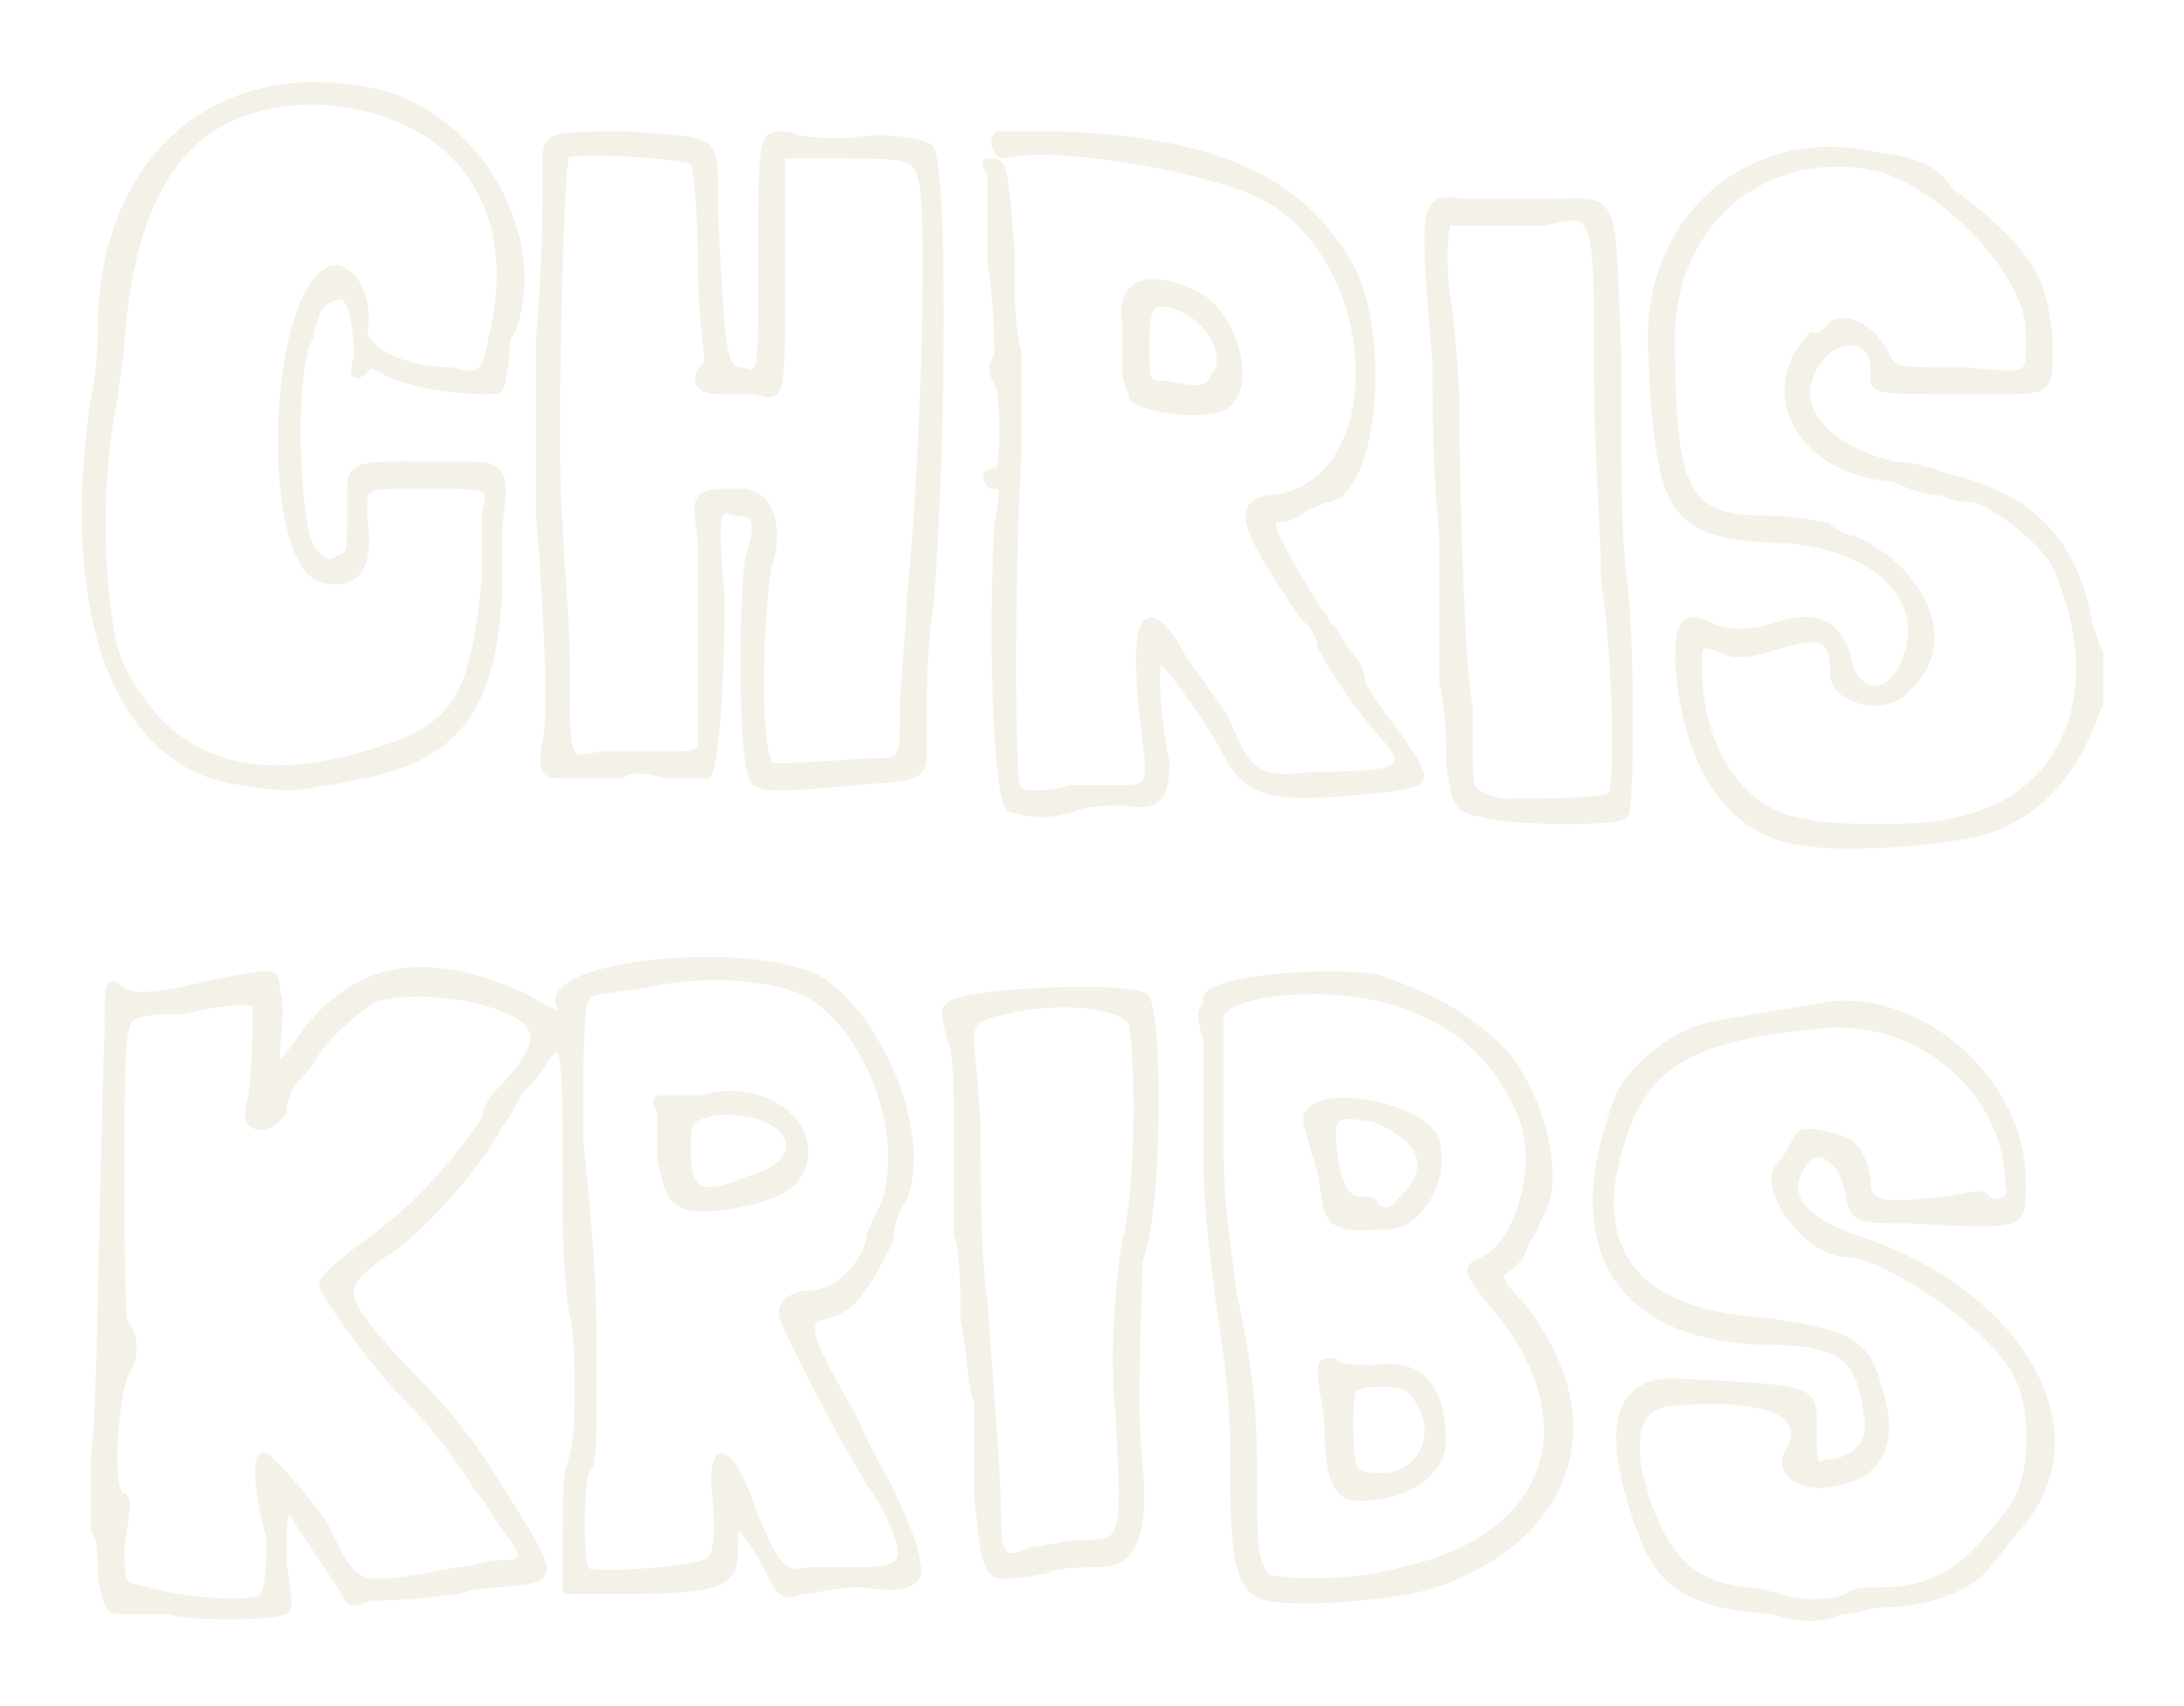
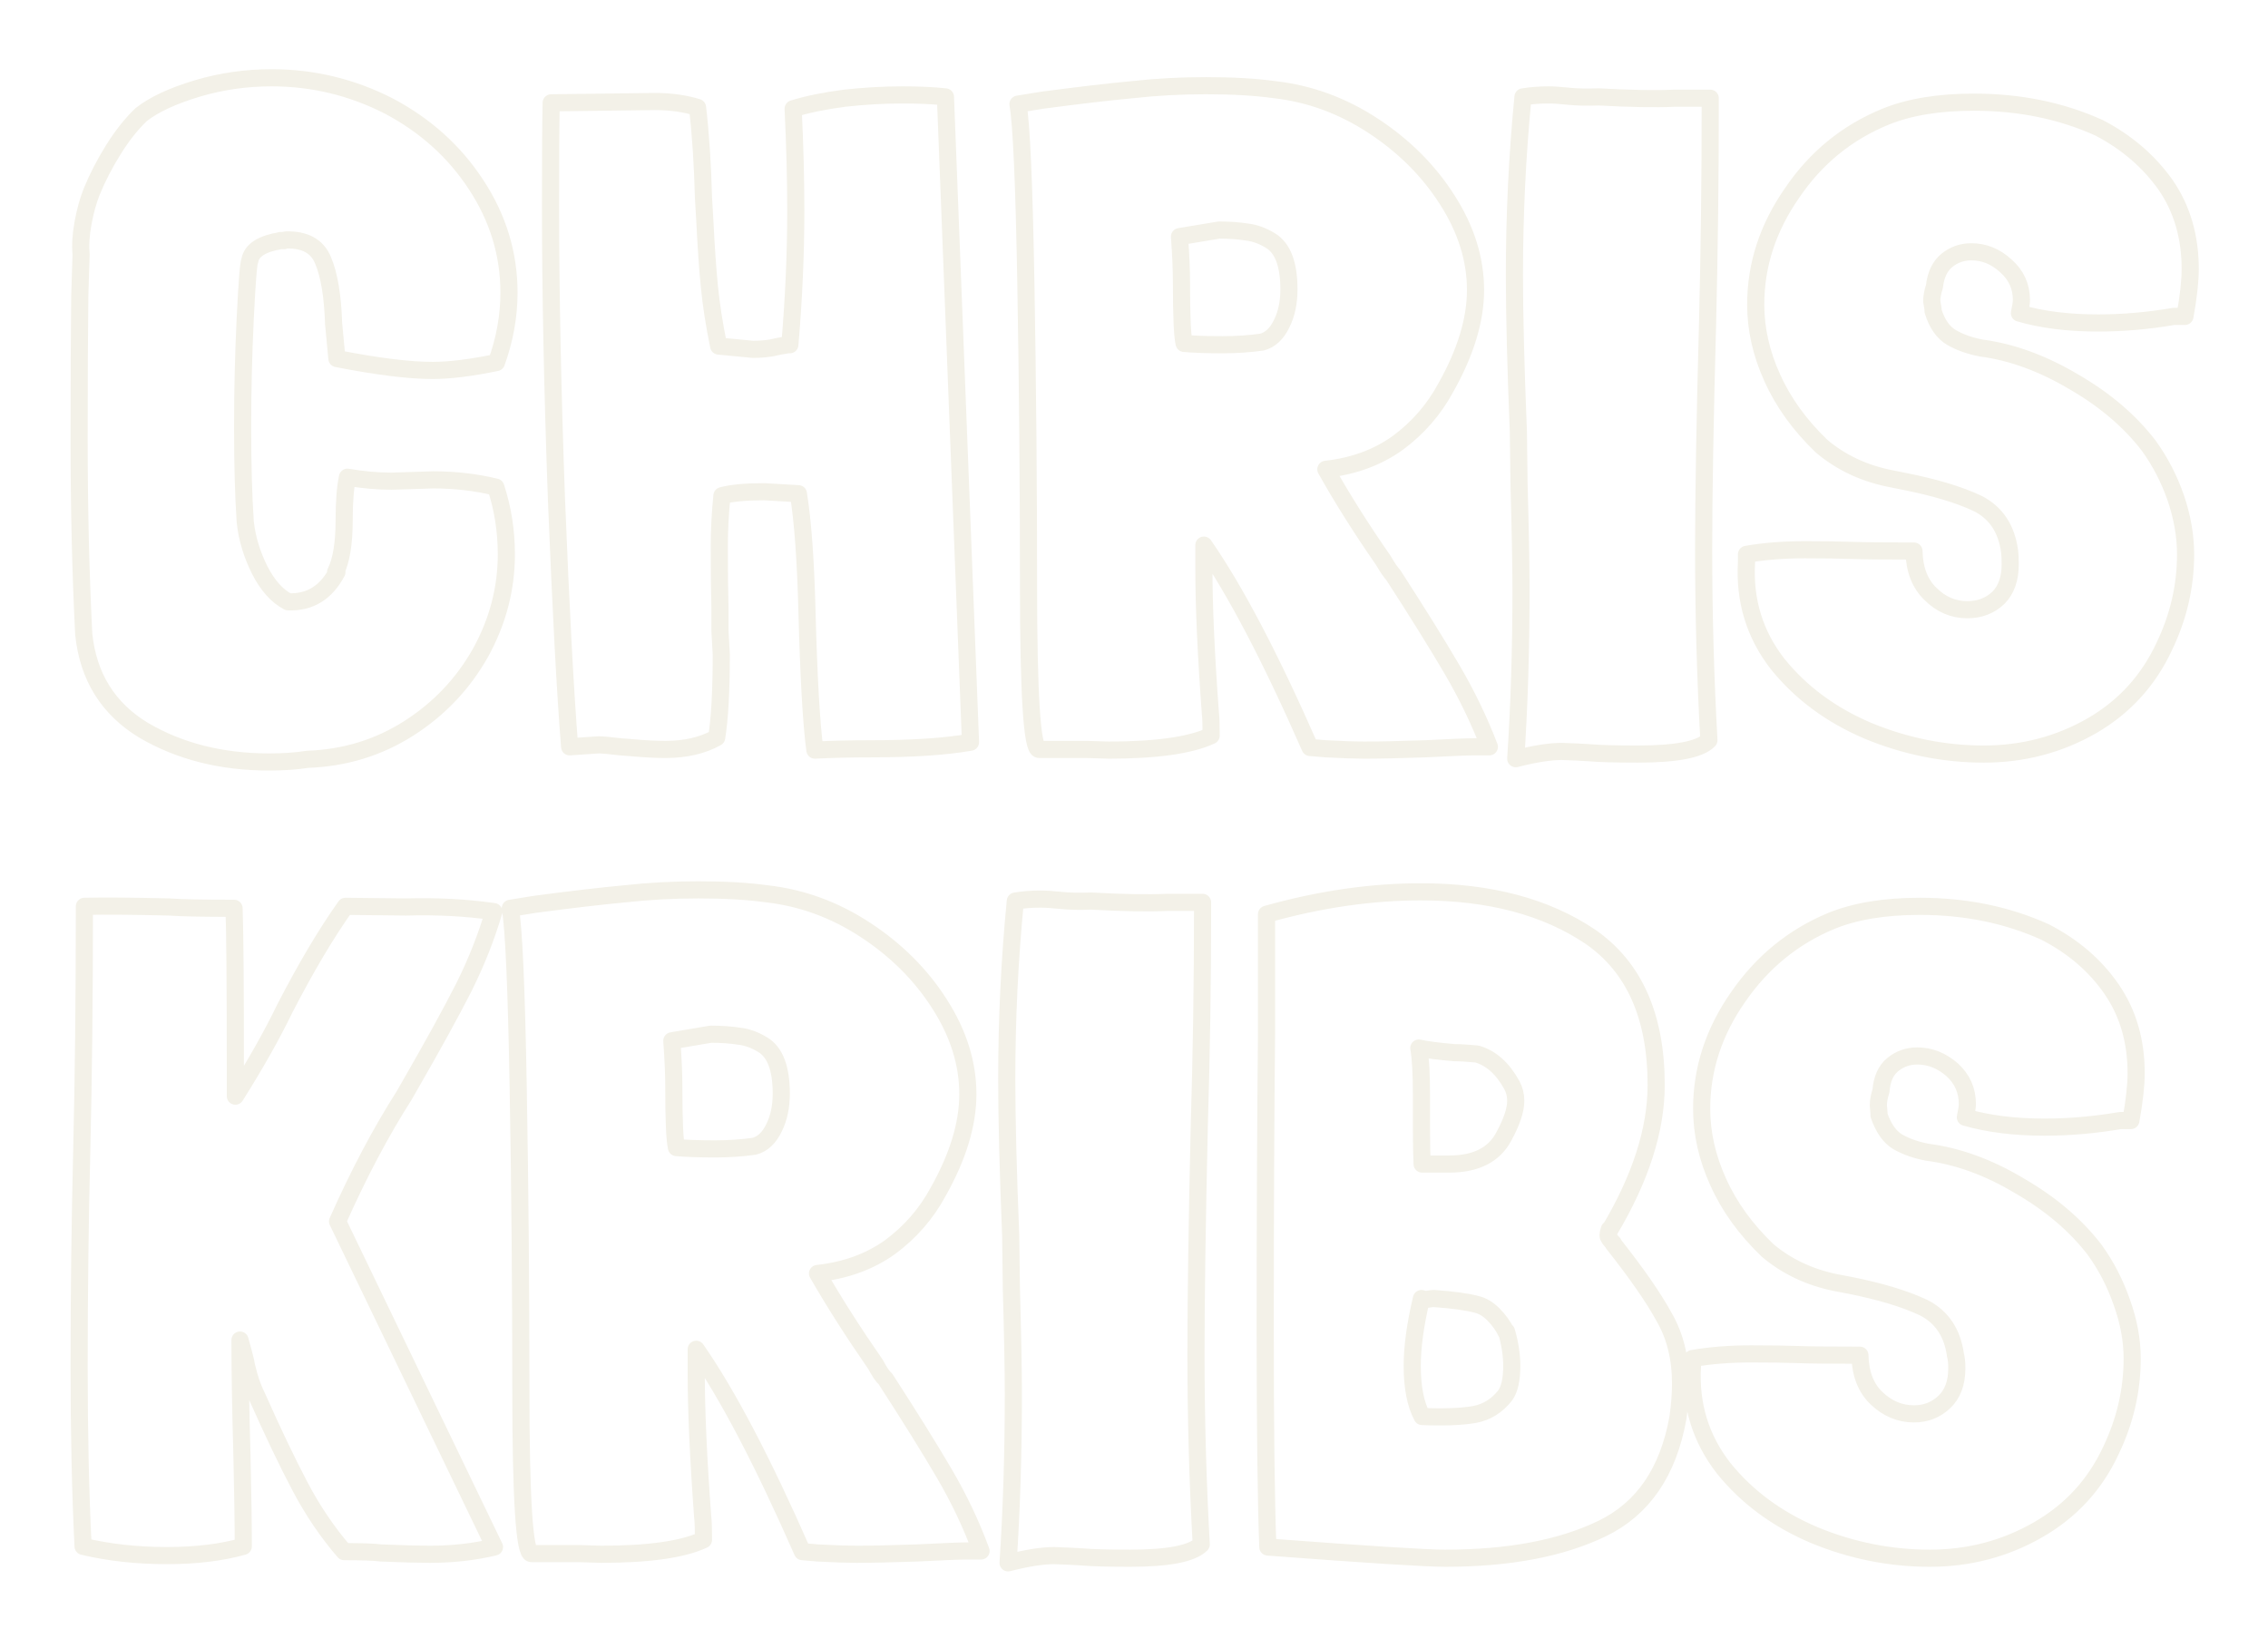
- <svg xmlns="http://www.w3.org/2000/svg" viewBox="-12 -12 324 253" fill="#f3f1e8">
-   <svg x="0" y="0" width="300" height="229" viewBox="0 0 300 229">
-     <path d="M13 227c-2 0-4 0-6 0c-3 0-3 0-4-5c0-3 0-6-1-7c0-2 0-5 0-11c1-7 1-33 2-63c0-7 0-8 2-6c2 1 5 1 13-1c10-2 10-2 10 1c1 2 0 7 0 10c-1 2 1 1 3-2c8-12 19-14 34-7c5 3 6 3 5 1c-2-6 27-9 38-4c9 5 17 23 13 33c-1 1-2 4-2 6c-3 6-5 10-9 11c-4 1-4 2 4 16c1 3 4 8 5 10c2 4 4 9 4 11c1 3-2 4-8 3c-5 0-7 1-9 1c-3 1-3 1-6-5c-4-6-4-6-4-1c0 5-2 6-17 6l-8 0l0-9c0-7 0-8 1-11c1-2 1-18 0-21c0 0-1-5-1-14c0-25 0-28-3-24c-1 2-3 4-4 5c-1 2-2 4-3 5c-3 6-12 16-17 19c-7 5-7 6 2 16c7 7 11 12 14 17c10 16 10 15 1 16c-3 0-6 1-6 1c-1 0-7 1-13 1c-3 1-3 1-4-1c-2-3-8-12-8-12c-1 0-1 3-1 8c1 6 1 7 0 7c-1 1-14 1-17 0zM251 227c-13-1-17-4-20-13c-5-14-3-21 5-21c22 1 21 1 21 7c0 5 0 6 2 5c4 0 7-3 6-7c-1-9-4-11-16-11c-22-1-29-15-21-36c1-3 6-8 11-10c1-1 16-3 21-4c14-1 28 12 28 26c0 7 1 7-17 6c-8 0-8 0-9-5c-1-4-4-6-6-4c-4 5-1 9 8 12c24 8 36 29 23 43c-1 1-3 4-4 5c-3 4-10 6-16 6c-1 0-4 1-6 1c-2 1-4 1-4 1c0 0-3 0-6-1zM27 225c1-2 1-5 1-9c-2-7-2-12-1-12c1 0 7 7 9 10c5 10 4 10 20 7c2 0 4-1 6-1c4 0 4-1 2-4c-2-2-3-5-5-7c-3-5-7-10-11-14c-4-4-12-15-12-16c-1-1 3-4 7-7c7-5 13-12 17-18c0-2 2-4 3-5c3-3 5-7 4-8c-1-4-15-7-23-5c-1 0-7 5-9 8c0 0-1 2-3 4c-1 1-2 3-2 5c-2 3-6 3-5-1c1-3 1-14 1-15c-1-1-7 0-11 1c-1 0-3 0-4 0c-5 1-5-1-5 22c0 20 0 25 1 25c1 1 1 5 0 6c-2 3-3 18-1 19c1 0 1 1 0 7c0 7 0 6 4 7c7 2 16 2 17 1zM176 225c-4-1-5-5-5-18c0-8 0-12-2-25c-2-15-2-18-2-27c0-5 0-11 0-13c-1-3-1-4 0-5c0 0 0-1 0-1c1-3 18-4 25-3c9 3 14 6 19 11c6 7 9 20 5 25c0 1-1 2-2 4c0 1-1 2-2 3c-2 1-2 2 2 6c13 17 7 34-13 41c-6 2-20 3-25 2zM262 225c1-1 3-1 5-1c8 0 13-3 20-13c3-5 3-16-1-21c-5-7-19-16-24-16c-6 0-13-10-10-13c1-1 2-3 2-3c1-2 1-2 3-2c6 1 7 2 8 7c0 4 2 4 12 3c5-1 5-1 6 0c1 1 4 0 3-2c0-14-13-25-27-24c-23 2-29 7-32 24c-1 12 6 19 23 20c13 2 15 3 17 11c2 7 0 12-7 13c-4 1-8-1-7-4c4-6-2-9-16-8c-5 0-7 3-6 10c3 12 7 17 16 18c2 0 5 1 5 1c3 1 7 1 10 0zM196 221c23-5 28-23 13-40c-3-4-4-5-1-6c6-3 9-16 5-23c-5-11-16-17-30-17c-9 0-14 2-14 4c0 1 0 6 0 13c0 13 0 13 2 28c3 14 3 20 3 29c0 7 0 11 2 13c2 1 14 1 20-1zM135 221c-1-2-1-2-2-11c0-5 0-11 0-14c-1-2-1-8-2-12c0-4 0-10-1-13c0-2 0-9 0-15c0-6 0-12-1-14c-1-4-1-4 0-5c3-2 27-3 29-1c2 3 2 32-1 39c0 3-1 23 0 30c1 11-1 15-6 15c-2 0-6 0-8 1c-6 1-7 1-8 0zM92 220c2 0 3-2 2-12c0-7 3-4 6 5c3 7 4 9 8 8c1 0 5 0 8 0c7 0 7-2 3-10c-5-7-15-27-15-28c0-2 2-3 4-3c4 0 8-4 9-8c0-1 1-3 2-5c4-10-2-27-12-32c-5-2-14-3-23-1c-6 1-9 1-9 2c-1 1-1 10-1 21c2 19 2 23 2 36c0 9 0 13-1 13c-1 2-1 14 0 15c0 1 15 0 17-1zM148 217c7 0 7 0 6-19c-1-9 0-20 1-26c2-7 2-26 1-32c-1-3-11-4-19-2c-5 1-5 2-5 5c0 1 1 8 1 15c0 6 0 17 1 23c1 15 2 25 2 32c0 6 1 7 5 5c2 0 5-1 7-1zM188 210c-2-1-3-4-3-10c0-3-1-6-1-8c0-2 0-2 2-2c0 1 3 1 6 1c7-1 10 3 10 11c0 5-7 9-14 8zM194 207c6-1 8-8 3-13c-1-1-7-1-8 0c-1 0-1 11 0 12c1 1 1 1 5 1zM188 170c-3-1-3-1-4-8c-1-3-2-7-2-7c-2-6 16-4 19 2c1 4 0 8-3 11c-2 2-3 2-10 2zM90 167c-3-1-3-3-4-7c0-3 0-6 0-7c-1-2-1-2 1-2c1 0 3 0 5 0c10-3 19 5 14 12c-2 3-13 5-16 4zM196 166c5-5 3-9-4-12c-6-1-7-1-6 6c1 5 2 6 4 6c1 0 2 0 2 1c2 1 2 1 4-1zM99 163c11-3 6-11-5-10c-4 1-4 1-4 6c0 6 2 7 9 4zM256 113c-11-1-18-11-19-27c0-6 1-7 5-5c2 1 6 1 9 0c6-2 9-1 11 4c1 7 7 7 9 0c3-9-6-17-21-17c-14-1-16-4-17-28c-1-20 15-33 33-29c7 1 9 2 11 5c1 1 4 3 5 4c8 7 9 10 10 18c0 9 1 8-13 8c-14 0-13 0-13-3c0-7-9-5-10 3c0 5 5 9 13 11c3 0 5 1 6 1c1 1 4 1 6 2c9 3 15 9 17 21c1 2 1 4 2 4c0 0 0 7 0 7c-1 1-1 2-2 4c-3 8-10 15-19 16c-4 1-18 2-23 1zM277 110c18-3 24-20 16-38c-2-4-9-9-12-10c-1 0-3 0-5-1c-2 0-5-1-7-2c-13-1-19-11-14-19c1-1 2-3 2-2c1 0 2-1 3-2c3-1 6 1 8 5c1 2 1 2 12 2c10 1 9 1 9-6c0-8-12-21-22-24c-17-4-31 8-31 25c0 23 2 27 14 27c5 0 8 1 9 1c1 1 3 2 4 2c11 5 15 16 8 22c-3 4-11 2-11-2c0-6-2-6-9-4c-3 1-4 1-6 1c-5-2-5-2-5 2c0 13 7 22 16 23c3 1 18 1 21 0zM209 109c-5-1-5-1-6-8c0-3 0-8-1-12c0-3 0-13 0-22c-1-9-1-20-1-25c-2-24-2-25 4-24c3 0 8 0 13 0c10 0 9-2 10 22c0 20 0 28 1 35c1 10 1 33 0 34c-1 1-15 1-20 0zM138 108c-2 0-3-23-2-42c1-6 1-6-1-6c-1-1-1-2 1-2c1 0 1-12 0-13c-1-2-1-3 0-4c0 0 0-1 0-1c0-1 0-7-1-13c0-6 0-12 0-13c-1-2-1-2 0-2c2 0 2 1 3 13c0 6 0 12 1 15c0 3 0 8 0 16c-1 17-1 49 0 49c0 1 4 1 8 0c2 0 5 0 7 0c4 0 5 0 4-7c-2-16-1-22 4-15c1 2 3 5 4 6c1 2 3 4 4 6c3 8 5 9 13 8c13 0 14-1 11-5c-3-3-8-10-10-14c0-2-2-4-3-5c-8-12-10-16-5-17c18-1 18-33 1-44c-8-5-33-9-40-7c-1 0-2-2-1-3c1 0 2 0 10 0c23 1 35 7 42 19c6 10 4 34-3 35c-1 0-2 1-3 1c-1 1-3 2-4 2c-2 0-2 1 4 11c1 2 3 4 3 5c1 0 2 3 3 4c2 2 2 4 2 4c0 1 3 5 6 9c4 6 4 6-2 7c-19 2-21 1-25-7c-3-5-8-12-9-12c-1 1 0 11 1 15c0 5-1 7-6 6c-2 0-6 0-8 1c-4 1-5 1-9 0zM227 106c1 0 1-19-1-32c0-9-1-17-1-30c0-25 0-25-8-23c-2 0-4 0-8 0c-3 0-6 0-6 0c-1 0-1 9 0 13c0 2 1 8 1 14c0 16 1 41 2 45c0 2 0 5 0 8c0 4 0 5 5 6c4 0 15 0 16-1zM24 104c-18-2-27-24-22-57c1-4 1-9 1-10c0-26 18-41 42-35c14 4 24 21 19 35c-1 1-1 3-1 5c-1 4 0 4-3 4c-4 0-12-1-15-3c-2-1-2-1-3 0c-1 1-2 1-1-2c0-5-1-10-3-9c-1 0-2 1-3 2c0 1-1 3-1 4c-3 5-2 27 0 31c1 2 3 3 4 2c2-1 2 0 2-8c0-7-1-6 18-6c5 0 5 2 4 9c0 2 0 6 0 10c-1 17-6 24-20 27c-1 0-4 1-6 1c-4 1-6 1-12 0zM100 104c-2-1-2-25-1-33c2-6 1-7-2-7c-3-1-3 0-2 13c0 13-1 25-2 26c0 0-2 0-6 0c-4-1-5-1-7 0c-1 0-2 0-4 0c-1 0-3 0-4 0c-3 0-4 0-3-5c1-4 0-22-1-34c0-5 0-12 0-26c1-10 1-21 1-24c0-6-1-6 12-6c14 1 13 0 13 11c1 20 1 24 4 24c3 1 3 1 3-17c0-19 0-18 4-18c2 1 5 1 9 1c5-1 11 0 12 1c2 2 2 42 0 68c-1 5-1 13-1 17c0 9 1 8-10 9c-11 1-14 1-15 0zM42 100c14-4 16-8 18-26c0-4 0-9 0-10c1-4 1-4-9-4c-10 0-9 0-9 5c1 7-1 10-6 9c-9-2-8-42 1-46c3-1 6 4 5 9c0 3 6 6 13 6c4 1 5 1 6-5c5-20-6-34-26-35c-18 0-27 11-29 35c0 3-1 7-1 9c-3 13-2 34 1 40c7 14 19 18 36 13zM117 101c5 0 5 0 5-8c0-4 1-11 1-16c2-19 3-53 2-61c-1-5-1-5-14-5l-7 0l0 17c0 20 0 19-4 18c-1 0-3 0-5 0c-3 0-4-1-3-3c1-1 1-1 1-2c0 0-1-7-1-15c0-9-1-14-1-14c-1-1-19-2-19-1c-1 1-2 48-1 55c0 4 1 13 1 20c0 16 0 15 5 14c3 0 5 0 7 0c7 0 7 0 8-1c0-2 0-24 0-31c-1-7-1-7 6-7c4 0 6 5 4 11c-1 4-2 25 0 29c0 1 0 1 15 0zM156 47c0-1-1-2-1-4c0-2 0-5 0-7c-1-6 3-8 11-4c5 3 8 13 4 16c-2 2-12 1-14-1zM168 44c3-3-1-10-7-11c-2 0-3 0-3 6c0 6 0 6 3 6c5 1 6 1 7-1z" stroke="#f3f1e8" stroke-width="1" stroke-linejoin="round" />
+ <svg xmlns="http://www.w3.org/2000/svg" viewBox="-12 -12 344 250" fill="#f3f1e8">
+   <svg x="0" y="0" width="320" height="226" viewBox="0 0 320 226" overflow="visible">
+     <path d="M24.8 52.8Q24.8 61.4 25.2 67.2Q25.6 70.9 27.4 74.5Q29.2 78 31.7 79.3Q36.6 79.5 39.1 74.8H38.9Q40.2 72.2 40.2 66.9Q40.2 62.8 40.7 60.4Q44.2 61 47.4 61L53.7 60.8Q58.7 60.8 63.2 61.9Q64.8 66.8 64.8 72.1Q64.8 79.9 60.9 87Q56.9 94.1 50 98.5Q43.1 102.9 34.6 103.2Q32.1 103.6 28.8 103.6Q18 103.6 9.8 98.8Q1.7 93.9 0.7 84.2Q0 70.4 0 54.5Q0 41.3 0.1 32.9L0.3 26.6Q0.1 24.5 0.6 21.8Q1.1 19.1 1.9 17.1Q3.2 13.9 5.2 10.7Q7.2 7.5 9.4 5.4Q12.3 3.1 18 1.4Q23.4 -0.2 29.2 -0.2Q38.6 -0.2 47 4.1Q55.3 8.5 60.2 16Q65.2 23.6 65.2 32.4Q65.2 37.7 63.3 43Q57.5 44.2 53.6 44.2Q48.3 44.2 39.1 42.4L38.6 37.1Q38.4 30.8 37 27.5Q35.7 24.3 31.4 24.4Q31.3 24.4 31.1 24.5Q30.9 24.5 30.5 24.5H30.6Q26.3 25.2 25.9 27.5Q25.6 28 25.2 36.2Q24.8 44.4 24.8 52.8ZM135.2 100.6Q129.5 101.6 120.2 101.6Q115.5 101.6 111.6 101.8Q110.8 95.9 110.4 80.8Q110.1 69.1 109.1 62.9L103.9 62.6Q99.7 62.6 97.5 63.2Q97.1 67.2 97.1 70.8Q97.1 77 97.2 80.1V83.7L97.4 87.3Q97.4 95.6 96.7 99.9Q93.5 101.7 88.9 101.7Q86.7 101.7 83.4 101.4L82.1 101.3Q79.6 101 78.8 101L74.4 101.3Q73.4 88.8 72.4 63.7Q71.5 38.7 71.5 19.1Q71.5 8.1 71.6 3.6L87.3 3.4Q90.9 3.4 93.8 4.3Q94.5 10.3 94.7 18L94.9 21.4Q95.2 27.5 95.6 31.5Q96 35.6 97 40.5L102.2 41Q103.6 41 104.9 40.8Q106.2 40.5 107.5 40.3H107.8Q108.7 29.8 108.7 20Q108.7 12.8 108.3 4.5Q111.5 3.5 116.1 2.9Q120.6 2.4 124.9 2.4Q128.7 2.4 131.4 2.7ZM213.9 101.3H211.6Q210 101.3 204.2 101.6Q198.3 101.8 194.9 101.8Q192.9 101.8 189.1 101.6L186.7 101.4Q177.7 80.9 170.6 70.7V74.3Q170.6 82.9 171.6 96.4V96.3Q171.7 97.3 171.7 99.6Q167 101.8 156.2 101.8L152.9 101.7H145.6Q144 101.7 144 76.6Q144 53.9 143.6 31.1Q143.2 8.3 142.4 3.8L146.1 3.2Q154.4 2.1 159.8 1.6Q165.2 1 170.9 1Q177 1 181.3 1.6Q189.3 2.5 196.3 7.1Q203.3 11.7 207.5 18.3Q211.8 25 211.8 32Q211.8 38.8 207.3 46.8Q204.6 51.8 200 55.2Q195.4 58.5 189.1 59.2Q192.8 65.8 197.8 73Q198.8 74.7 199.3 75.2Q204.8 83.7 208.2 89.5Q211.6 95.3 213.9 101.3ZM183.5 31.9Q183.5 26.2 180.7 24.5Q178.9 23.4 177.1 23.2Q175.2 22.9 172.9 22.9L166.9 23.9Q167.2 28 167.2 30.9Q167.2 38.4 167.6 40.1Q169.9 40.3 173.4 40.3Q176.6 40.3 179.4 39.9Q181.3 39.4 182.4 37.1Q183.5 34.9 183.5 31.9ZM247.4 4.2Q247.4 20.4 247 36.9Q246.4 58.8 246.4 71.4Q246.4 85.9 247.2 100.3Q245.2 102.4 236.4 102.4Q231.4 102.4 229.1 102.2L227.4 102.1L224.9 102Q222.2 102 217.9 103.1Q218.7 91 218.7 77.5Q218.7 72.1 218.4 61.5L218.3 53.5Q217.7 38.8 217.7 29.7Q217.7 16 219 2.7Q220.8 2.4 222.9 2.4Q224 2.4 225.9 2.6Q227.8 2.8 230.5 2.7Q237.7 3.1 242 2.9H247.4ZM306.2 37Q299.4 37 294.3 35.5Q294.6 34.1 294.6 33.5Q294.6 30.4 292.2 28.3Q289.9 26.2 287 26.2Q284.9 26.2 283.3 27.5Q281.7 28.8 281.4 31.5Q281 32.7 281 33.7L281.2 34.9Q281.2 35.2 281.2 35.2Q282.1 38.1 284 39.2Q285.9 40.3 288.5 40.8Q295.4 41.7 302.5 45.9Q309.6 50 313.9 55.6Q316.5 59.2 318 63.5Q319.5 67.9 319.5 72.1Q319.5 79.3 316.3 86Q312.7 93.8 305.3 98.1Q297.8 102.4 288.9 102.4Q279.9 102.4 271.4 98.9Q262.9 95.3 257.6 88.7Q252.4 82 252.9 73.3V72.1Q256.9 71.4 261.8 71.4Q265.9 71.4 268.8 71.5Q271.5 71.6 278.3 71.6Q278.4 75.8 280.8 78.1Q283.2 80.5 286.4 80.5Q289.2 80.5 291.1 78.7Q292.9 76.9 292.9 73.6Q292.9 72.3 292.8 71.6Q292.1 66.5 288 64.4Q283.8 62.4 276.7 61L274.7 60.6Q268.7 59.4 264.3 55.7Q259.3 50.9 256.8 45.3Q254.3 39.8 254.3 34.2Q254.3 25.2 259.8 17.3Q265.2 9.3 274 5.7Q279.4 3.5 287.4 3.5Q297.8 3.5 306.4 7.4Q312.7 10.7 316.5 16.1Q320.2 21.5 320.2 28.8Q320.2 31.6 319.4 36H317.7Q311.9 37 306.2 37ZM63 222.7Q58.4 223.8 53.2 223.8Q50.6 223.8 45.8 223.6Q44.3 223.4 40.2 223.4Q36.4 219 33.5 213.5Q30.6 208 27 199.9Q26.3 198.5 25.8 196.8Q25.3 195 25.3 194.7L24.9 193.1L24.4 191.3Q24.4 198.3 24.7 208.9Q24.9 217.5 24.9 222.6Q19.9 224 13.3 224Q6.5 224 0.6 222.6Q0 210.5 0 195.3Q0 178.8 0.4 162.5Q0.8 145.9 0.8 125.5Q5.4 125.4 13.7 125.6Q16.3 125.8 23.5 125.8Q23.7 131 23.7 151.5V154.3Q28.3 147 31.2 141Q36 131.7 40.4 125.5L49.6 125.6Q56.6 125.4 62.9 126.3Q61.2 132.1 58.3 137.9Q55.4 143.6 50.1 152.8L49.3 154.2Q44 162.5 39.2 173.3ZM136.8 223.3H134.6Q133 223.3 127.1 223.6Q121.3 223.8 117.9 223.8Q115.9 223.8 112 223.6L109.7 223.4Q100.7 202.9 93.6 192.7V196.3Q93.6 204.9 94.6 218.4V218.3Q94.7 219.3 94.7 221.6Q90 223.8 79.2 223.8L75.9 223.7H68.6Q67 223.7 67 198.6Q67 175.9 66.6 153.1Q66.2 130.3 65.4 125.8L69.1 125.2Q77.4 124.1 82.8 123.6Q88.2 123 93.9 123Q100 123 104.3 123.6Q112.3 124.5 119.3 129.1Q126.3 133.7 130.5 140.3Q134.8 147 134.8 154Q134.8 160.8 130.3 168.8Q127.6 173.8 123 177.2Q118.4 180.5 112 181.2Q115.8 187.8 120.8 195Q121.7 196.7 122.3 197.2Q127.8 205.7 131.2 211.5Q134.6 217.3 136.8 223.3ZM106.5 153.9Q106.5 148.2 103.7 146.5Q101.9 145.4 100.1 145.2Q98.2 144.9 95.8 144.9L89.9 145.9Q90.2 150 90.2 152.9Q90.2 160.4 90.6 162.1Q92.9 162.3 96.4 162.3Q99.6 162.3 102.4 161.9Q104.3 161.4 105.4 159.1Q106.5 156.9 106.5 153.9ZM170.4 126.2Q170.4 142.4 169.9 158.9Q169.4 180.8 169.4 193.4Q169.4 207.9 170.2 222.3Q168.1 224.4 159.4 224.4Q154.4 224.4 152.1 224.2L150.4 224.1L147.9 224Q145.2 224 140.9 225.1Q141.7 213 141.7 199.5Q141.7 194.1 141.4 183.5L141.3 175.5Q140.7 160.8 140.7 151.7Q140.7 138 142 124.7Q143.8 124.4 145.8 124.4Q147 124.4 148.9 124.6Q150.8 124.8 153.5 124.7Q160.7 125.1 165 124.9H170.4ZM242.9 197.9Q242.9 200.3 242.5 203.1Q240.3 215.4 231 219.9Q221.7 224.4 207.2 224.4Q202.9 224.4 180.3 222.7Q179.9 212.3 179.9 189.5Q179.9 164.7 180.1 144.7V126.7Q192.2 123.3 203.5 123.3Q219.1 123.3 229.2 130.1Q239.2 137 239.2 152.6Q239.2 162.8 232.1 174.7V174.5Q231.9 175.1 231.9 175.4Q231.9 175.8 232.7 176.6V176.7Q238 183.4 240.4 187.8Q242.9 192.1 242.9 197.9ZM212 147.9Q209.8 147.7 208.6 147.7Q205 147.4 203.2 147Q203.6 149.3 203.6 154.2V159.1Q203.6 162.6 203.7 164.6H207.8Q213.9 164.6 216.1 160.4Q217.9 157.1 217.9 155Q217.9 153.7 217.3 152.6Q215.2 148.8 212 147.9ZM216.5 190V190.2Q215.8 188.7 214.5 187.4Q213.3 186.2 212 185.9Q209.8 185.3 205.5 185Q205.1 185 204.6 185.1Q204.2 185.2 203.6 185Q202.2 190.9 202.2 195.2Q202.2 200.1 203.7 202.9Q208.7 203.1 211.6 202.6Q214.4 202.1 216.3 199.7Q217.3 198.3 217.3 195.2Q217.3 192.8 216.5 190ZM298.1 159Q291.3 159 286.1 157.5Q286.4 156.1 286.4 155.5Q286.4 152.4 284.1 150.3Q281.7 148.2 278.8 148.2Q276.7 148.2 275.1 149.5Q273.5 150.8 273.3 153.5Q272.9 154.7 272.9 155.7L273 156.9Q273 157.2 273 157.2Q274 160.1 275.8 161.2Q277.7 162.3 280.3 162.8Q287.3 163.7 294.3 167.9Q301.4 172 305.7 177.6Q308.3 181.2 309.8 185.5Q311.4 189.9 311.4 194.1Q311.4 201.3 308.2 208Q304.6 215.8 297.1 220.1Q289.6 224.4 280.7 224.4Q271.7 224.4 263.2 220.9Q254.7 217.3 249.4 210.7Q244.2 204 244.7 195.3V194.1Q248.8 193.4 253.6 193.4Q257.8 193.4 260.7 193.5Q263.3 193.6 270.1 193.6Q270.2 197.8 272.6 200.1Q275.1 202.5 278.3 202.5Q281 202.5 282.9 200.7Q284.8 198.9 284.8 195.6Q284.8 194.3 284.6 193.6Q283.9 188.5 279.8 186.4Q275.6 184.4 268.6 183L266.5 182.6Q260.5 181.4 256.1 177.7Q251.1 172.9 248.6 167.3Q246.1 161.8 246.1 156.2Q246.1 147.2 251.6 139.3Q257.1 131.3 265.8 127.7Q271.2 125.5 279.2 125.5Q289.6 125.5 298.2 129.4Q304.6 132.7 308.3 138.1Q312 143.5 312 150.8Q312 153.6 311.2 158H309.6Q303.7 159 298.1 159Z" fill="none" stroke="#f3f1e8" stroke-width="2.6" stroke-linejoin="round" />
  </svg>
</svg>
